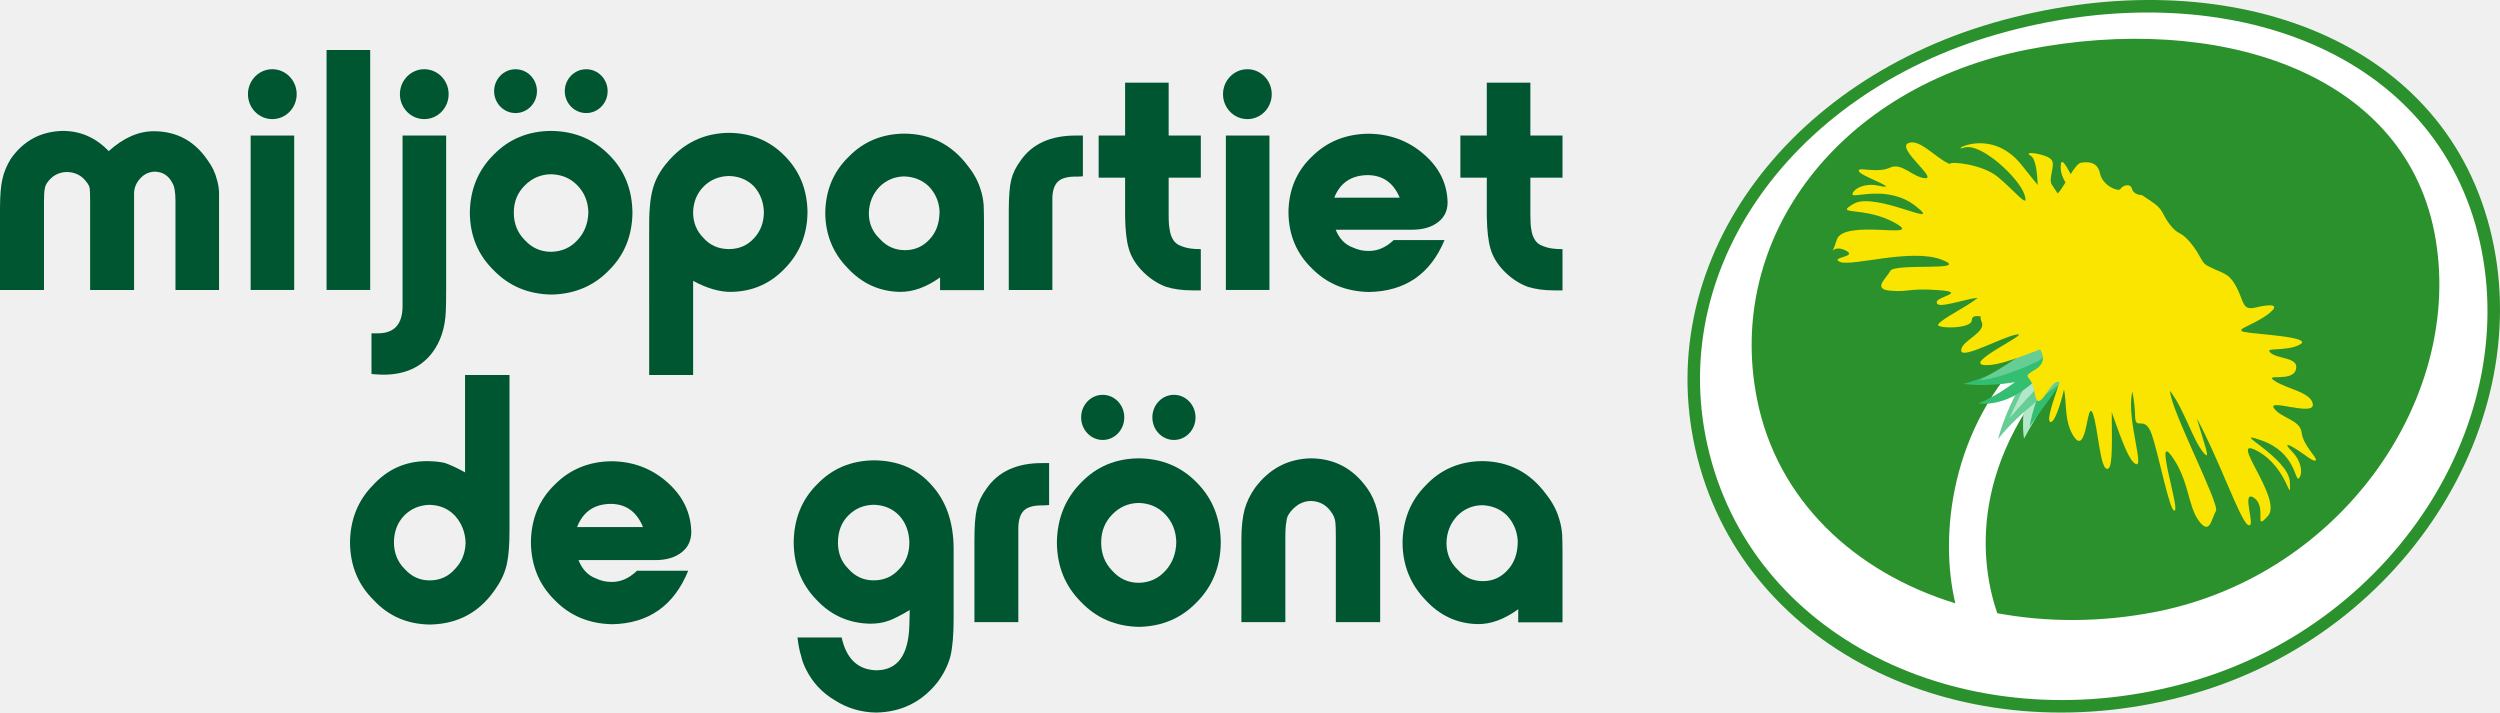
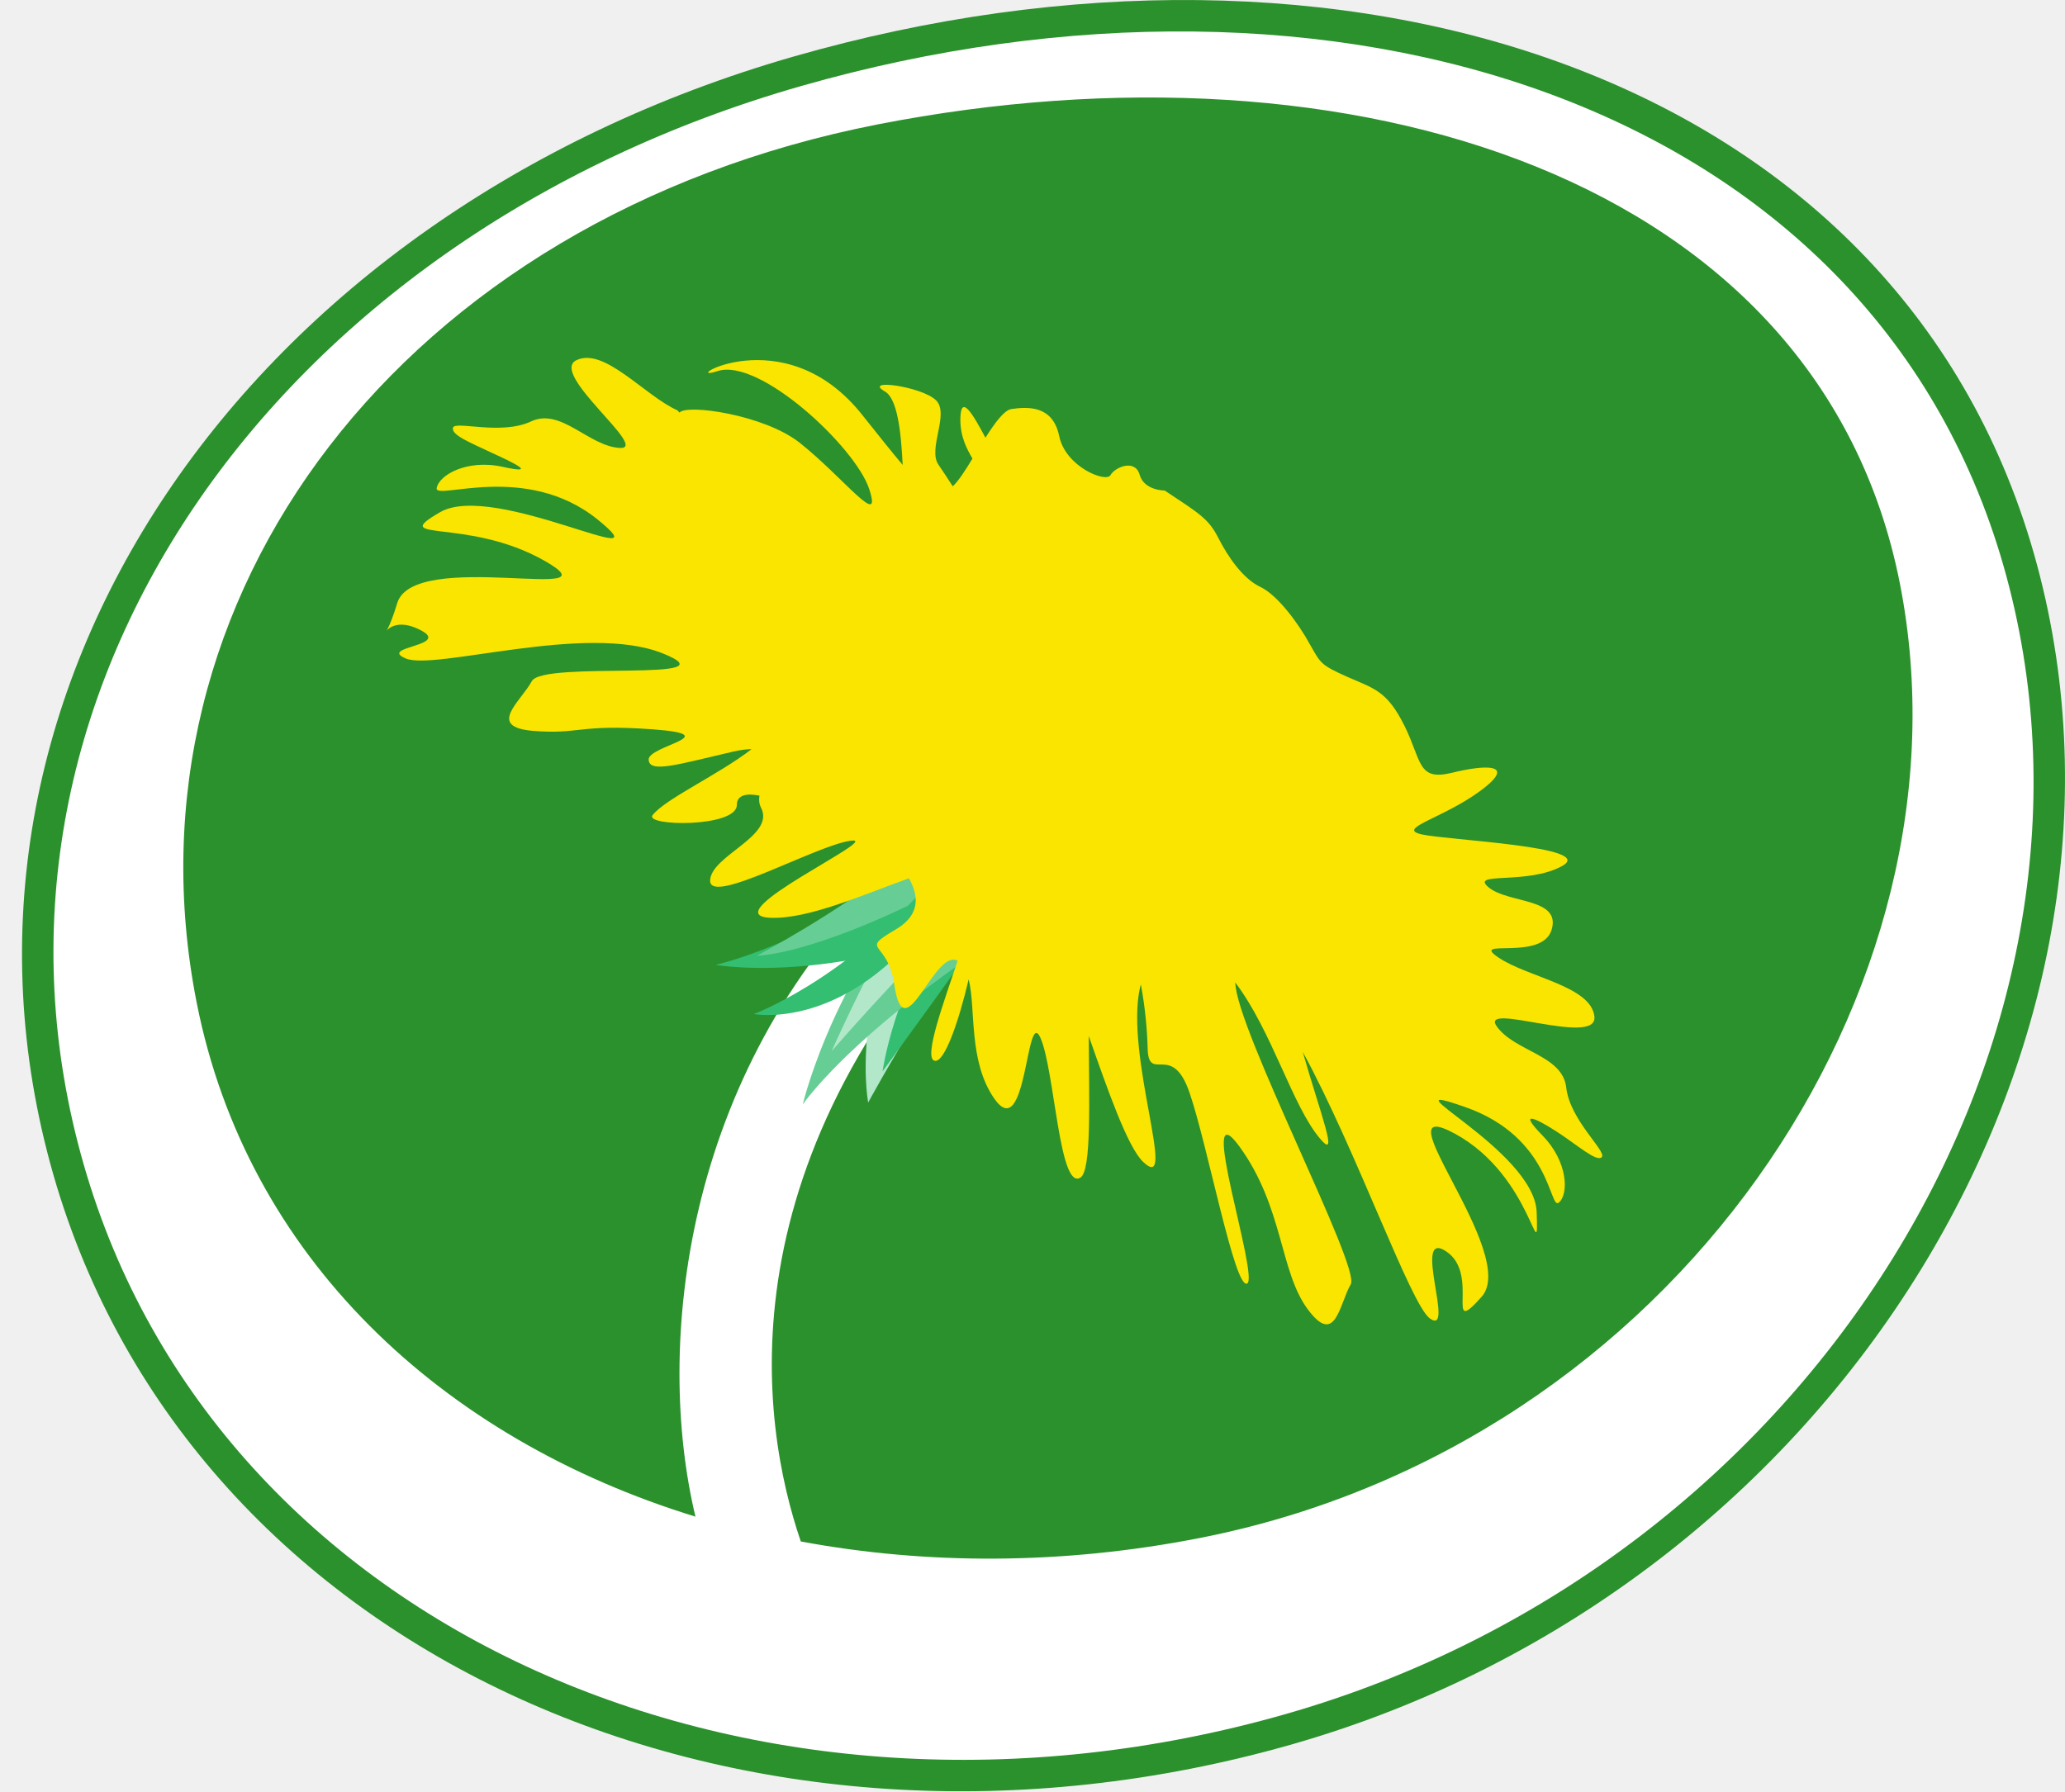
- <svg xmlns="http://www.w3.org/2000/svg" width="207" height="59" viewBox="0 0 207 59" version="1.1">
+ <svg xmlns="http://www.w3.org/2000/svg" width="68" height="59" viewBox="139 0 68 59" preserveAspectRatio="xMidYMid meet" version="1.1">
  <g id="Desktop" stroke="none" stroke-width="1" fill="none" fill-rule="evenodd">
    <g id="Sida-med-sektioner-i-content" transform="translate(-46, -38)" fill-rule="nonzero">
      <g id="logo-side" transform="translate(46, 38)">
        <g id="Maskros" transform="translate(139.725, 0)">
          <path d="M66.246,18.216 C70.788,34.112 59.869,52.269 41.859,57.443 C23.854,62.606 5.578,54.566 1.028,38.677 C-3.512,22.787 7.408,7.029 25.413,1.861 C43.422,-3.308 61.705,2.339 66.246,18.216 Z" id="Path" fill="#2B912C" />
          <g id="Group" transform="translate(1.035, 1.035088)">
            <path d="M64.21,17.585 C59.805,2.256 42.084,-3.191 24.634,1.795 C7.179,6.782 -3.405,21.996 0.997,37.322 C5.394,52.661 23.115,60.413 40.573,55.423 C58.028,50.437 68.605,32.911 64.21,17.585 Z M37.747,49.623 C33.204,50.515 28.735,50.504 24.61,49.737 C23.281,45.844 21.898,37.064 31.213,27.715 L27.339,27.884 C20.739,34.366 19.798,43.301 21.141,48.919 C12.764,46.347 6.366,40.354 4.717,31.991 C2.074,18.616 11.533,6.128 27.134,3.064 C42.741,0.006 58.16,4.794 60.801,18.175 C63.439,31.547 53.351,46.561 37.747,49.623 Z" id="Shape" fill="#FFFFFF" />
            <g transform="translate(21.80414, 25.15614)" id="Path">
              <g transform="translate(4.942126, 0)">
                <path d="M5.966,1.449 C2.687,5.247 0.083,10.125 0.083,10.125 C0.083,10.125 -0.829,5.495 3.382,0" fill="#B2E7CA" />
                <path d="M4.189,3.981 C3.717,4.786 0.556,9.097 0.556,9.097 C0.556,9.097 0.924,6.399 2.731,3.756" fill="#33BE71" />
              </g>
              <g transform="translate(2.871124, 1.377667)">
                <path d="M5.182,0 C1.124,3.958 0,8.809 0,8.809 C0,8.809 2.004,5.848 8.643,1.964" fill="#66CE94" />
                <path d="M3.49,2.309 C2.521,3.502 0.951,7.053 0.951,7.053 C0.951,7.053 3.264,4.388 4.817,2.958" fill="#B2E7CA" />
              </g>
              <g transform="translate(0, 0.689078)">
                <path d="M8.358,0 C4.296,3.953 0,4.9 0,4.9 C0,4.9 5.18,5.841 11.818,1.96" fill="#33BE71" />
                <path d="M7.11,2.572 C3.087,4.607 1.36,4.599 1.36,4.599 C1.36,4.599 4.016,3.197 6.03,1.576" fill="#66CE94" />
              </g>
              <path d="M7.036,2.881 C4.203,6.122 1.257,7.209 1.257,7.209 C1.257,7.209 3.875,7.716 6.513,4.725" fill="#33BE71" />
            </g>
            <path d="M49.815,34.782 C49.693,33.711 48.12,33.605 47.527,32.77 C46.941,31.933 50.849,33.459 50.744,32.45 C50.64,31.441 48.555,31.16 47.583,30.503 C46.61,29.842 49.019,30.642 49.335,29.587 C49.651,28.533 47.914,28.728 47.265,28.196 C46.611,27.657 48.531,28.126 49.682,27.488 C50.837,26.846 45.897,26.64 45.051,26.447 C44.207,26.25 45.738,25.932 46.986,25.015 C48.234,24.092 47.141,24.148 46.033,24.423 C44.921,24.687 45.064,24.042 44.493,22.878 C43.913,21.715 43.502,21.653 42.601,21.256 C41.711,20.857 41.732,20.813 41.363,20.168 C41.006,19.515 40.312,18.561 39.738,18.294 C39.162,18.019 38.671,17.297 38.354,16.673 C38.035,16.048 37.734,15.878 36.594,15.122 C36.594,15.122 35.914,15.126 35.767,14.598 C35.614,14.066 34.946,14.359 34.806,14.617 C34.657,14.87 33.329,14.345 33.119,13.328 C32.909,12.315 32.096,12.359 31.546,12.437 C31.306,12.475 31.002,12.891 30.691,13.381 C30.289,12.634 29.883,11.915 29.865,12.744 C29.851,13.34 30.084,13.763 30.263,14.069 C30.027,14.46 29.802,14.809 29.614,14.983 C29.464,14.753 29.299,14.494 29.147,14.276 C28.778,13.761 29.512,12.604 29.068,12.154 C28.617,11.697 26.627,11.421 27.38,11.86 C27.786,12.09 27.91,13.156 27.965,14.278 C27.629,13.88 27.219,13.368 26.651,12.653 C24.043,9.333 20.487,11.643 21.868,11.188 C23.248,10.737 26.408,13.69 26.861,15.068 C27.316,16.44 26.045,14.717 24.569,13.544 C23.404,12.627 20.863,12.265 20.615,12.554 L20.549,12.481 C19.477,12.007 18.135,10.382 17.219,10.83 C16.307,11.274 19.666,13.779 18.646,13.719 C17.619,13.658 16.709,12.38 15.724,12.847 C14.738,13.309 13.228,12.817 13.158,13.05 C13.086,13.294 13.735,13.545 14.441,13.882 C15.157,14.21 15.983,14.604 14.793,14.341 C13.598,14.079 12.683,14.625 12.62,15.046 C12.563,15.459 15.547,14.173 17.906,16.066 C20.265,17.971 14.53,14.812 12.741,15.83 C10.958,16.859 13.622,15.989 16.172,17.436 C18.719,18.886 11.872,17.02 11.321,18.829 C10.77,20.65 10.752,19.104 11.996,19.674 C13.248,20.248 10.654,20.25 11.599,20.652 C12.545,21.062 17.518,19.484 20.036,20.475 C22.557,21.467 16.127,20.714 15.754,21.399 C15.378,22.087 14.252,22.911 15.804,23.039 C17.346,23.16 17.274,22.809 19.734,22.987 C22.203,23.172 19.567,23.527 19.6,23.99 C19.624,24.449 20.605,24.13 22.387,23.72 C22.652,23.66 22.839,23.642 22.991,23.639 C21.889,24.491 20.156,25.271 19.732,25.811 C19.432,26.184 22.499,26.23 22.504,25.479 C22.504,25.136 22.84,25.091 23.248,25.171 C23.226,25.308 23.237,25.442 23.3,25.568 C23.787,26.505 21.638,27.146 21.624,27.973 C21.62,28.799 25.108,26.811 26.252,26.656 C27.395,26.505 21.696,29.101 23.597,29.194 C24.858,29.255 26.758,28.393 28.172,27.895 C28.469,28.418 28.589,29.075 27.744,29.574 C26.487,30.314 27.478,29.907 27.69,31.397 C28.013,33.66 29.005,30.183 29.774,30.611 C29.368,31.845 28.618,33.837 29.023,33.905 C29.341,33.966 29.808,32.624 30.138,31.223 C30.381,32.188 30.12,33.905 30.977,35.144 C32.057,36.701 32.027,32.1 32.5,33.145 C32.97,34.199 33.118,38.199 33.819,37.751 C34.191,37.516 34.099,35.205 34.092,33.089 C34.717,34.86 35.368,36.748 35.888,37.239 C37.048,38.337 35.264,33.715 35.784,31.478 C35.793,31.452 35.798,31.421 35.808,31.397 C35.952,32.139 36.018,32.933 36.03,33.457 C36.05,34.699 36.827,33.234 37.414,34.963 C38.009,36.701 38.906,41.464 39.309,41.24 C39.71,41.025 37.602,34.735 39.056,36.73 C40.503,38.726 40.378,40.838 41.299,42.083 C42.22,43.332 42.335,41.938 42.721,41.263 C43.047,40.695 38.948,32.859 38.917,31.325 C40.136,32.937 40.788,35.384 41.711,36.471 C42.353,37.231 41.721,35.653 41.138,33.609 C42.907,36.849 44.696,41.954 45.33,42.395 C46.177,42.989 44.719,39.422 45.859,40.18 C47.005,40.932 45.774,43.093 47.031,41.676 C48.286,40.261 43.571,34.909 46.147,36.304 C48.723,37.704 48.912,40.943 48.842,38.887 C48.766,36.834 43.621,34.427 46.478,35.425 C49.34,36.421 49.255,38.841 49.573,38.574 C49.895,38.307 49.887,37.239 49.034,36.366 C48.184,35.495 48.842,35.809 49.5,36.237 C50.157,36.658 50.824,37.26 50.987,37.076 C51.151,36.88 49.936,35.861 49.815,34.782 Z" id="Path" fill="#F9E500" />
          </g>
        </g>
        <g id="Group" transform="translate(0, 4.140351)" fill="#005630">
          <path d="M14.529,19.869 L14.529,12.511 C14.529,11.777 14.443,11.273 14.268,11.001 C13.958,10.4 13.469,10.088 12.818,10.071 C12.224,10.088 11.743,10.378 11.374,10.941 C11.193,11.234 11.102,11.536 11.102,11.858 L11.102,12.542 L11.102,19.869 L7.463,19.869 L7.463,12.542 C7.463,12.025 7.45,11.674 7.432,11.483 C7.409,11.298 7.322,11.117 7.169,10.941 C6.788,10.4 6.244,10.12 5.536,10.099 C4.857,10.12 4.318,10.406 3.917,10.972 C3.795,11.145 3.725,11.325 3.704,11.51 C3.664,11.686 3.642,12.039 3.642,12.571 L3.642,19.87 L0,19.87 L0,13.134 C0,12.069 0.067,11.245 0.204,10.663 C0.327,10.111 0.554,9.567 0.88,9.032 C1.932,7.514 3.371,6.739 5.203,6.699 C6.664,6.699 7.932,7.255 9.003,8.372 C10.241,7.255 11.504,6.708 12.787,6.725 C14.636,6.744 16.097,7.534 17.165,9.087 C17.561,9.618 17.824,10.171 17.963,10.743 C18.058,11.043 18.117,11.384 18.138,11.765 C18.138,12.162 18.138,12.626 18.138,13.158 L18.138,19.869 L14.529,19.869 L14.529,19.869 Z" id="Path" />
          <polygon id="Path" points="24.36 19.869 20.753 19.869 20.753 7.083 24.36 7.083 24.36 19.869" />
          <polygon id="Path" points="27.04 19.869 27.04 0 30.652 0 30.652 19.869" />
          <path d="M30.759,23.459 C30.943,23.459 31.101,23.459 31.237,23.459 C32.651,23.479 33.351,22.703 33.332,21.136 L33.332,19.941 L33.332,7.08 L36.941,7.08 L36.941,19.833 C36.941,20.586 36.933,21.197 36.913,21.649 C36.854,23.019 36.479,24.156 35.787,25.067 C34.881,26.259 33.552,26.868 31.8,26.884 C31.557,26.884 31.214,26.868 30.759,26.828 L30.759,23.459 L30.759,23.459 Z" id="Path" />
          <path d="M52.367,13.468 C52.344,15.39 51.697,16.981 50.414,18.247 C49.154,19.546 47.565,20.214 45.649,20.25 C43.734,20.214 42.145,19.546 40.883,18.244 C39.58,16.972 38.922,15.39 38.903,13.489 C38.922,11.56 39.581,9.95 40.883,8.661 C42.145,7.371 43.724,6.716 45.62,6.699 C47.536,6.716 49.135,7.373 50.414,8.665 C51.697,9.934 52.344,11.537 52.367,13.468 Z M48.716,13.44 C48.693,12.551 48.388,11.805 47.803,11.205 C47.227,10.611 46.495,10.306 45.609,10.287 C44.767,10.306 44.05,10.611 43.464,11.205 C42.852,11.805 42.543,12.557 42.543,13.468 C42.543,14.382 42.852,15.142 43.464,15.751 C44.05,16.39 44.778,16.709 45.643,16.709 C46.526,16.687 47.258,16.361 47.832,15.722 C48.401,15.11 48.693,14.349 48.716,13.44 Z" id="Shape" />
          <path d="M53.751,15.024 C53.73,13.461 53.828,12.297 54.043,11.532 C54.245,10.76 54.637,10.023 55.228,9.331 C56.576,7.705 58.287,6.877 60.36,6.859 C62.209,6.877 63.745,7.512 64.969,8.762 C66.21,10.011 66.842,11.567 66.861,13.435 C66.842,15.261 66.228,16.793 65.026,18.043 C63.82,19.329 62.343,19.988 60.589,20.027 C59.627,20.049 58.558,19.747 57.391,19.115 L57.391,26.912 L53.753,26.912 L53.751,15.024 L53.751,15.024 Z M57.389,13.431 C57.389,14.282 57.677,14.989 58.244,15.558 C58.791,16.175 59.497,16.483 60.359,16.483 C61.205,16.483 61.907,16.175 62.457,15.558 C62.964,15.01 63.234,14.31 63.251,13.461 C63.234,12.61 62.957,11.886 62.429,11.289 C61.878,10.737 61.185,10.452 60.36,10.432 C59.528,10.452 58.833,10.737 58.274,11.289 C57.704,11.865 57.409,12.583 57.389,13.431 Z" id="Shape" />
          <path d="M77.837,19.884 L77.837,18.831 C76.687,19.648 75.575,20.048 74.484,20.027 C72.808,19.988 71.377,19.336 70.196,18.067 C68.969,16.817 68.354,15.299 68.331,13.512 C68.354,11.639 68.992,10.091 70.254,8.857 C71.48,7.588 73.02,6.942 74.881,6.923 C77.064,6.942 78.821,7.836 80.141,9.6 C80.653,10.238 81.009,10.908 81.21,11.604 C81.332,11.967 81.405,12.362 81.445,12.799 C81.465,13.236 81.474,13.734 81.474,14.285 L81.474,19.885 L77.837,19.885 L77.837,19.884 L77.837,19.884 Z M77.792,13.288 C77.735,12.502 77.429,11.83 76.883,11.268 C76.334,10.756 75.651,10.487 74.844,10.467 C74.057,10.487 73.382,10.777 72.822,11.325 C72.254,11.927 71.962,12.655 71.94,13.505 C71.94,14.359 72.245,15.07 72.853,15.644 C73.413,16.264 74.102,16.573 74.934,16.573 C75.757,16.573 76.447,16.264 76.999,15.644 C77.507,15.091 77.772,14.369 77.793,13.476 C77.792,13.421 77.792,13.357 77.792,13.288 Z" id="Shape" />
          <path d="M83.527,19.869 L83.527,13.307 C83.527,12.147 83.596,11.289 83.73,10.747 C83.858,10.218 84.116,9.677 84.514,9.146 C85.473,7.77 86.993,7.083 89.068,7.083 C89.206,7.083 89.401,7.083 89.663,7.083 L89.663,10.455 C89.479,10.475 89.33,10.483 89.212,10.483 C88.436,10.464 87.892,10.604 87.589,10.904 C87.266,11.216 87.114,11.749 87.136,12.507 L87.136,19.869 L83.527,19.869 L83.527,19.869 Z" id="Path" />
          <path d="M99.427,19.902 C99.155,19.902 98.91,19.902 98.691,19.902 C97.898,19.902 97.19,19.803 96.565,19.613 C95.795,19.329 95.101,18.86 94.486,18.199 C93.975,17.648 93.636,17.057 93.46,16.436 C93.279,15.828 93.177,14.942 93.159,13.788 L93.159,12.811 L93.159,10.571 L90.968,10.571 L90.968,7.083 L93.159,7.083 L93.159,2.704 L96.765,2.704 L96.765,7.083 L99.428,7.083 L99.428,10.571 L96.765,10.571 L96.765,13.133 L96.765,13.644 C96.765,14.22 96.793,14.637 96.856,14.899 C96.892,15.18 96.974,15.43 97.096,15.642 C97.258,15.942 97.518,16.15 97.896,16.266 C98.25,16.413 98.762,16.488 99.427,16.488 L99.427,19.902 L99.427,19.902 Z" id="Path" />
          <polygon id="Path" points="105.11 19.869 101.502 19.869 101.502 7.083 105.11 7.083" />
          <path d="M129.374,19.902 C129.106,19.902 128.86,19.902 128.634,19.902 C127.849,19.902 127.138,19.803 126.512,19.613 C125.745,19.329 125.049,18.86 124.433,18.199 C123.925,17.648 123.581,17.057 123.41,16.436 C123.229,15.828 123.127,14.942 123.107,13.788 L123.107,12.811 L123.107,10.571 L120.918,10.571 L120.918,7.083 L123.106,7.083 L123.106,2.704 L126.714,2.704 L126.714,7.083 L129.375,7.083 L129.375,10.571 L126.714,10.571 L126.714,13.133 L126.714,13.644 C126.714,14.22 126.74,14.637 126.8,14.899 C126.838,15.18 126.922,15.43 127.046,15.642 C127.2,15.942 127.469,16.15 127.844,16.266 C128.199,16.413 128.707,16.488 129.375,16.488 L129.375,19.902 L129.374,19.902 L129.374,19.902 Z" id="Path" />
          <ellipse id="Oval" cx="22.548" cy="3.657" rx="2.017" ry="2.066" />
          <ellipse id="Oval" cx="103.283" cy="3.657" rx="2.017" ry="2.066" />
          <ellipse id="Oval" cx="35.13" cy="3.657" rx="2.017" ry="2.066" />
          <path d="M44.46,3.408 C44.46,4.409 43.666,5.221 42.686,5.221 C41.707,5.221 40.913,4.409 40.913,3.408 C40.913,2.405 41.707,1.593 42.686,1.593 C43.666,1.593 44.46,2.405 44.46,3.408 Z" id="Path" />
          <path d="M50.312,3.408 C50.312,4.409 49.517,5.221 48.538,5.221 C47.558,5.221 46.764,4.409 46.764,3.408 C46.764,2.405 47.558,1.593 48.538,1.593 C49.517,1.593 50.312,2.405 50.312,3.408 Z" id="Path" />
          <path d="M119.608,15.737 C118.437,18.55 116.35,19.983 113.355,20.037 C111.455,19.998 109.883,19.354 108.641,18.1 C107.355,16.865 106.704,15.318 106.684,13.45 C106.704,11.575 107.356,10.027 108.641,8.812 C109.883,7.582 111.445,6.95 113.321,6.933 C115.095,6.95 116.624,7.52 117.904,8.637 C119.172,9.736 119.821,11.057 119.861,12.603 C119.861,13.305 119.598,13.853 119.071,14.254 C118.534,14.67 117.816,14.88 116.919,14.88 L110.594,14.88 C110.9,15.637 111.385,16.13 112.042,16.362 C112.44,16.545 112.852,16.637 113.283,16.637 C114.038,16.656 114.743,16.36 115.4,15.737 L119.608,15.737 L119.608,15.737 Z M115.894,12.224 C115.375,10.981 114.484,10.36 113.224,10.36 C111.877,10.381 110.962,11 110.476,12.224 L115.894,12.224 Z" id="Shape" />
        </g>
        <g id="Group" transform="translate(28.98, 31.05263)" fill="#005630">
          <path d="M64.111,3.507 C64.111,4.538 63.313,5.376 62.324,5.376 C61.338,5.376 60.538,4.538 60.538,3.507 C60.538,2.474 61.338,1.639 62.324,1.639 C63.313,1.639 64.111,2.474 64.111,3.507 Z" id="Path" />
          <ellipse id="Oval" cx="68.222" cy="3.507" rx="1.787" ry="1.869" />
          <g>
            <path d="M13.206,12.908 C13.206,14.013 13.143,14.896 13.004,15.563 C12.87,16.24 12.591,16.893 12.174,17.52 C10.867,19.574 9.014,20.616 6.627,20.659 C4.75,20.637 3.197,19.966 1.965,18.64 C0.674,17.374 0.02,15.787 0,13.872 C0.02,11.969 0.656,10.383 1.906,9.117 C3.097,7.814 4.565,7.148 6.316,7.129 C6.893,7.129 7.405,7.18 7.841,7.276 C8.294,7.432 8.862,7.689 9.526,8.059 L9.526,0 L13.207,0 L13.206,12.908 L13.206,12.908 Z M3.637,13.892 C3.654,14.766 3.952,15.487 4.522,16.054 C5.086,16.687 5.778,17.004 6.589,17.004 C7.442,17.004 8.151,16.687 8.699,16.054 C9.25,15.487 9.543,14.766 9.572,13.892 C9.542,13.018 9.25,12.276 8.699,11.657 C8.151,11.07 7.442,10.769 6.589,10.747 C5.754,10.769 5.057,11.063 4.494,11.627 C3.922,12.225 3.637,12.98 3.637,13.892 Z" id="Shape" />
            <path d="M40.71,21.731 C41.098,23.502 42.058,24.411 43.592,24.447 C45.359,24.432 46.265,23.166 46.316,20.651 L46.345,19.454 C45.604,19.903 45.017,20.201 44.582,20.351 C44.144,20.512 43.638,20.59 43.056,20.59 C41.288,20.548 39.811,19.889 38.616,18.6 C37.383,17.332 36.755,15.757 36.738,13.881 C36.755,11.909 37.411,10.294 38.704,9.022 C39.94,7.735 41.501,7.081 43.397,7.063 C45.368,7.081 46.948,7.753 48.128,9.083 C49.344,10.392 49.961,12.14 49.981,14.325 L49.981,20.164 C49.981,21.492 49.895,22.529 49.716,23.281 C49.514,24.039 49.154,24.756 48.641,25.44 C47.349,27.07 45.657,27.908 43.567,27.947 C42.315,27.93 41.175,27.588 40.143,26.93 C39.088,26.305 38.291,25.448 37.754,24.363 C37.565,23.99 37.431,23.622 37.351,23.252 C37.23,22.886 37.128,22.375 37.051,21.732 L40.71,21.731 L40.71,21.731 Z M46.316,13.843 C46.286,12.944 46.004,12.204 45.468,11.627 C44.917,11.057 44.211,10.762 43.356,10.742 C42.523,10.762 41.825,11.057 41.262,11.627 C40.687,12.205 40.403,12.95 40.403,13.872 C40.403,14.752 40.687,15.473 41.262,16.042 C41.825,16.681 42.523,17.001 43.356,17.001 C44.21,17.001 44.917,16.693 45.468,16.075 C46.034,15.506 46.316,14.758 46.316,13.843 Z" id="Shape" />
            <path d="M51.702,20.459 L51.702,13.701 C51.702,12.507 51.768,11.624 51.906,11.067 C52.032,10.521 52.295,9.965 52.693,9.417 C53.668,7.999 55.194,7.291 57.283,7.291 C57.421,7.291 57.619,7.291 57.886,7.291 L57.886,10.765 C57.699,10.783 57.55,10.795 57.426,10.795 C56.647,10.774 56.104,10.918 55.793,11.228 C55.469,11.548 55.32,12.098 55.338,12.877 L55.338,20.459 L51.702,20.459 L51.702,20.459 Z" id="Path" />
            <path d="M72.1,13.866 C72.079,15.845 71.422,17.485 70.132,18.788 C68.861,20.123 67.261,20.813 65.331,20.851 C63.4,20.813 61.796,20.124 60.523,18.785 C59.216,17.475 58.551,15.846 58.531,13.888 C58.55,11.904 59.215,10.246 60.523,8.919 C61.796,7.59 63.39,6.914 65.3,6.898 C67.231,6.913 68.84,7.591 70.132,8.922 C71.422,10.229 72.079,11.879 72.1,13.866 Z M68.417,13.84 C68.397,12.925 68.092,12.156 67.502,11.536 C66.919,10.926 66.183,10.611 65.293,10.592 C64.439,10.611 63.719,10.926 63.127,11.536 C62.51,12.156 62.197,12.929 62.197,13.867 C62.197,14.807 62.51,15.592 63.127,16.218 C63.719,16.876 64.451,17.205 65.323,17.205 C66.213,17.182 66.949,16.846 67.533,16.187 C68.101,15.558 68.397,14.775 68.417,13.84 Z" id="Shape" />
            <path d="M81.627,20.459 L81.627,13.466 C81.627,12.861 81.617,12.427 81.588,12.181 C81.547,11.909 81.469,11.686 81.352,11.508 C80.936,10.806 80.341,10.448 79.56,10.428 C79.222,10.428 78.883,10.521 78.55,10.71 C78.213,10.928 77.94,11.199 77.74,11.508 C77.62,11.686 77.55,11.901 77.533,12.15 C77.477,12.397 77.446,12.848 77.446,13.495 L77.446,20.459 L73.807,20.459 L73.807,13.645 C73.807,12.625 73.898,11.79 74.071,11.128 C74.255,10.483 74.549,9.885 74.945,9.329 C76.121,7.751 77.661,6.937 79.565,6.897 C81.516,6.912 83.075,7.746 84.228,9.382 C84.96,10.401 85.318,11.783 85.297,13.52 L85.297,20.459 L81.627,20.459 L81.627,20.459 Z" id="Path" />
            <path d="M96.729,20.476 L96.729,19.391 C95.572,20.23 94.446,20.645 93.352,20.622 C91.661,20.582 90.221,19.911 89.029,18.603 C87.796,17.314 87.17,15.753 87.151,13.912 C87.17,11.985 87.815,10.391 89.088,9.119 C90.32,7.812 91.878,7.146 93.749,7.127 C95.953,7.146 97.718,8.068 99.05,9.885 C99.569,10.541 99.93,11.232 100.131,11.949 C100.25,12.321 100.326,12.729 100.367,13.179 C100.384,13.628 100.395,14.14 100.395,14.71 L100.395,20.477 L96.729,20.476 L96.729,20.476 Z M96.686,13.682 C96.627,12.872 96.319,12.182 95.771,11.602 C95.216,11.076 94.53,10.799 93.714,10.778 C92.922,10.799 92.24,11.095 91.679,11.661 C91.103,12.28 90.807,13.03 90.788,13.905 C90.788,14.785 91.098,15.518 91.71,16.109 C92.271,16.746 92.968,17.065 93.803,17.065 C94.636,17.065 95.332,16.746 95.884,16.109 C96.404,15.539 96.668,14.796 96.688,13.875 C96.686,13.819 96.686,13.751 96.686,13.682 Z" id="Shape" />
            <path d="M28.004,16.206 C26.823,19.101 24.719,20.577 21.702,20.633 C19.787,20.593 18.204,19.93 16.952,18.639 C15.657,17.367 15,15.773 14.979,13.85 C15,11.92 15.658,10.325 16.952,9.076 C18.204,7.808 19.777,7.158 21.669,7.139 C23.456,7.158 24.997,7.744 26.287,8.894 C27.565,10.027 28.219,11.386 28.259,12.977 C28.259,13.701 27.993,14.265 27.463,14.678 C26.921,15.105 26.198,15.323 25.294,15.323 L18.919,15.323 C19.228,16.101 19.716,16.608 20.379,16.848 C20.78,17.036 21.196,17.131 21.629,17.131 C22.39,17.151 23.1,16.845 23.762,16.205 L28.004,16.205 L28.004,16.206 Z M24.261,12.587 C23.737,11.308 22.84,10.669 21.57,10.669 C20.213,10.689 19.291,11.328 18.801,12.587 L24.261,12.587 Z" id="Shape" />
          </g>
        </g>
      </g>
    </g>
  </g>
</svg>
